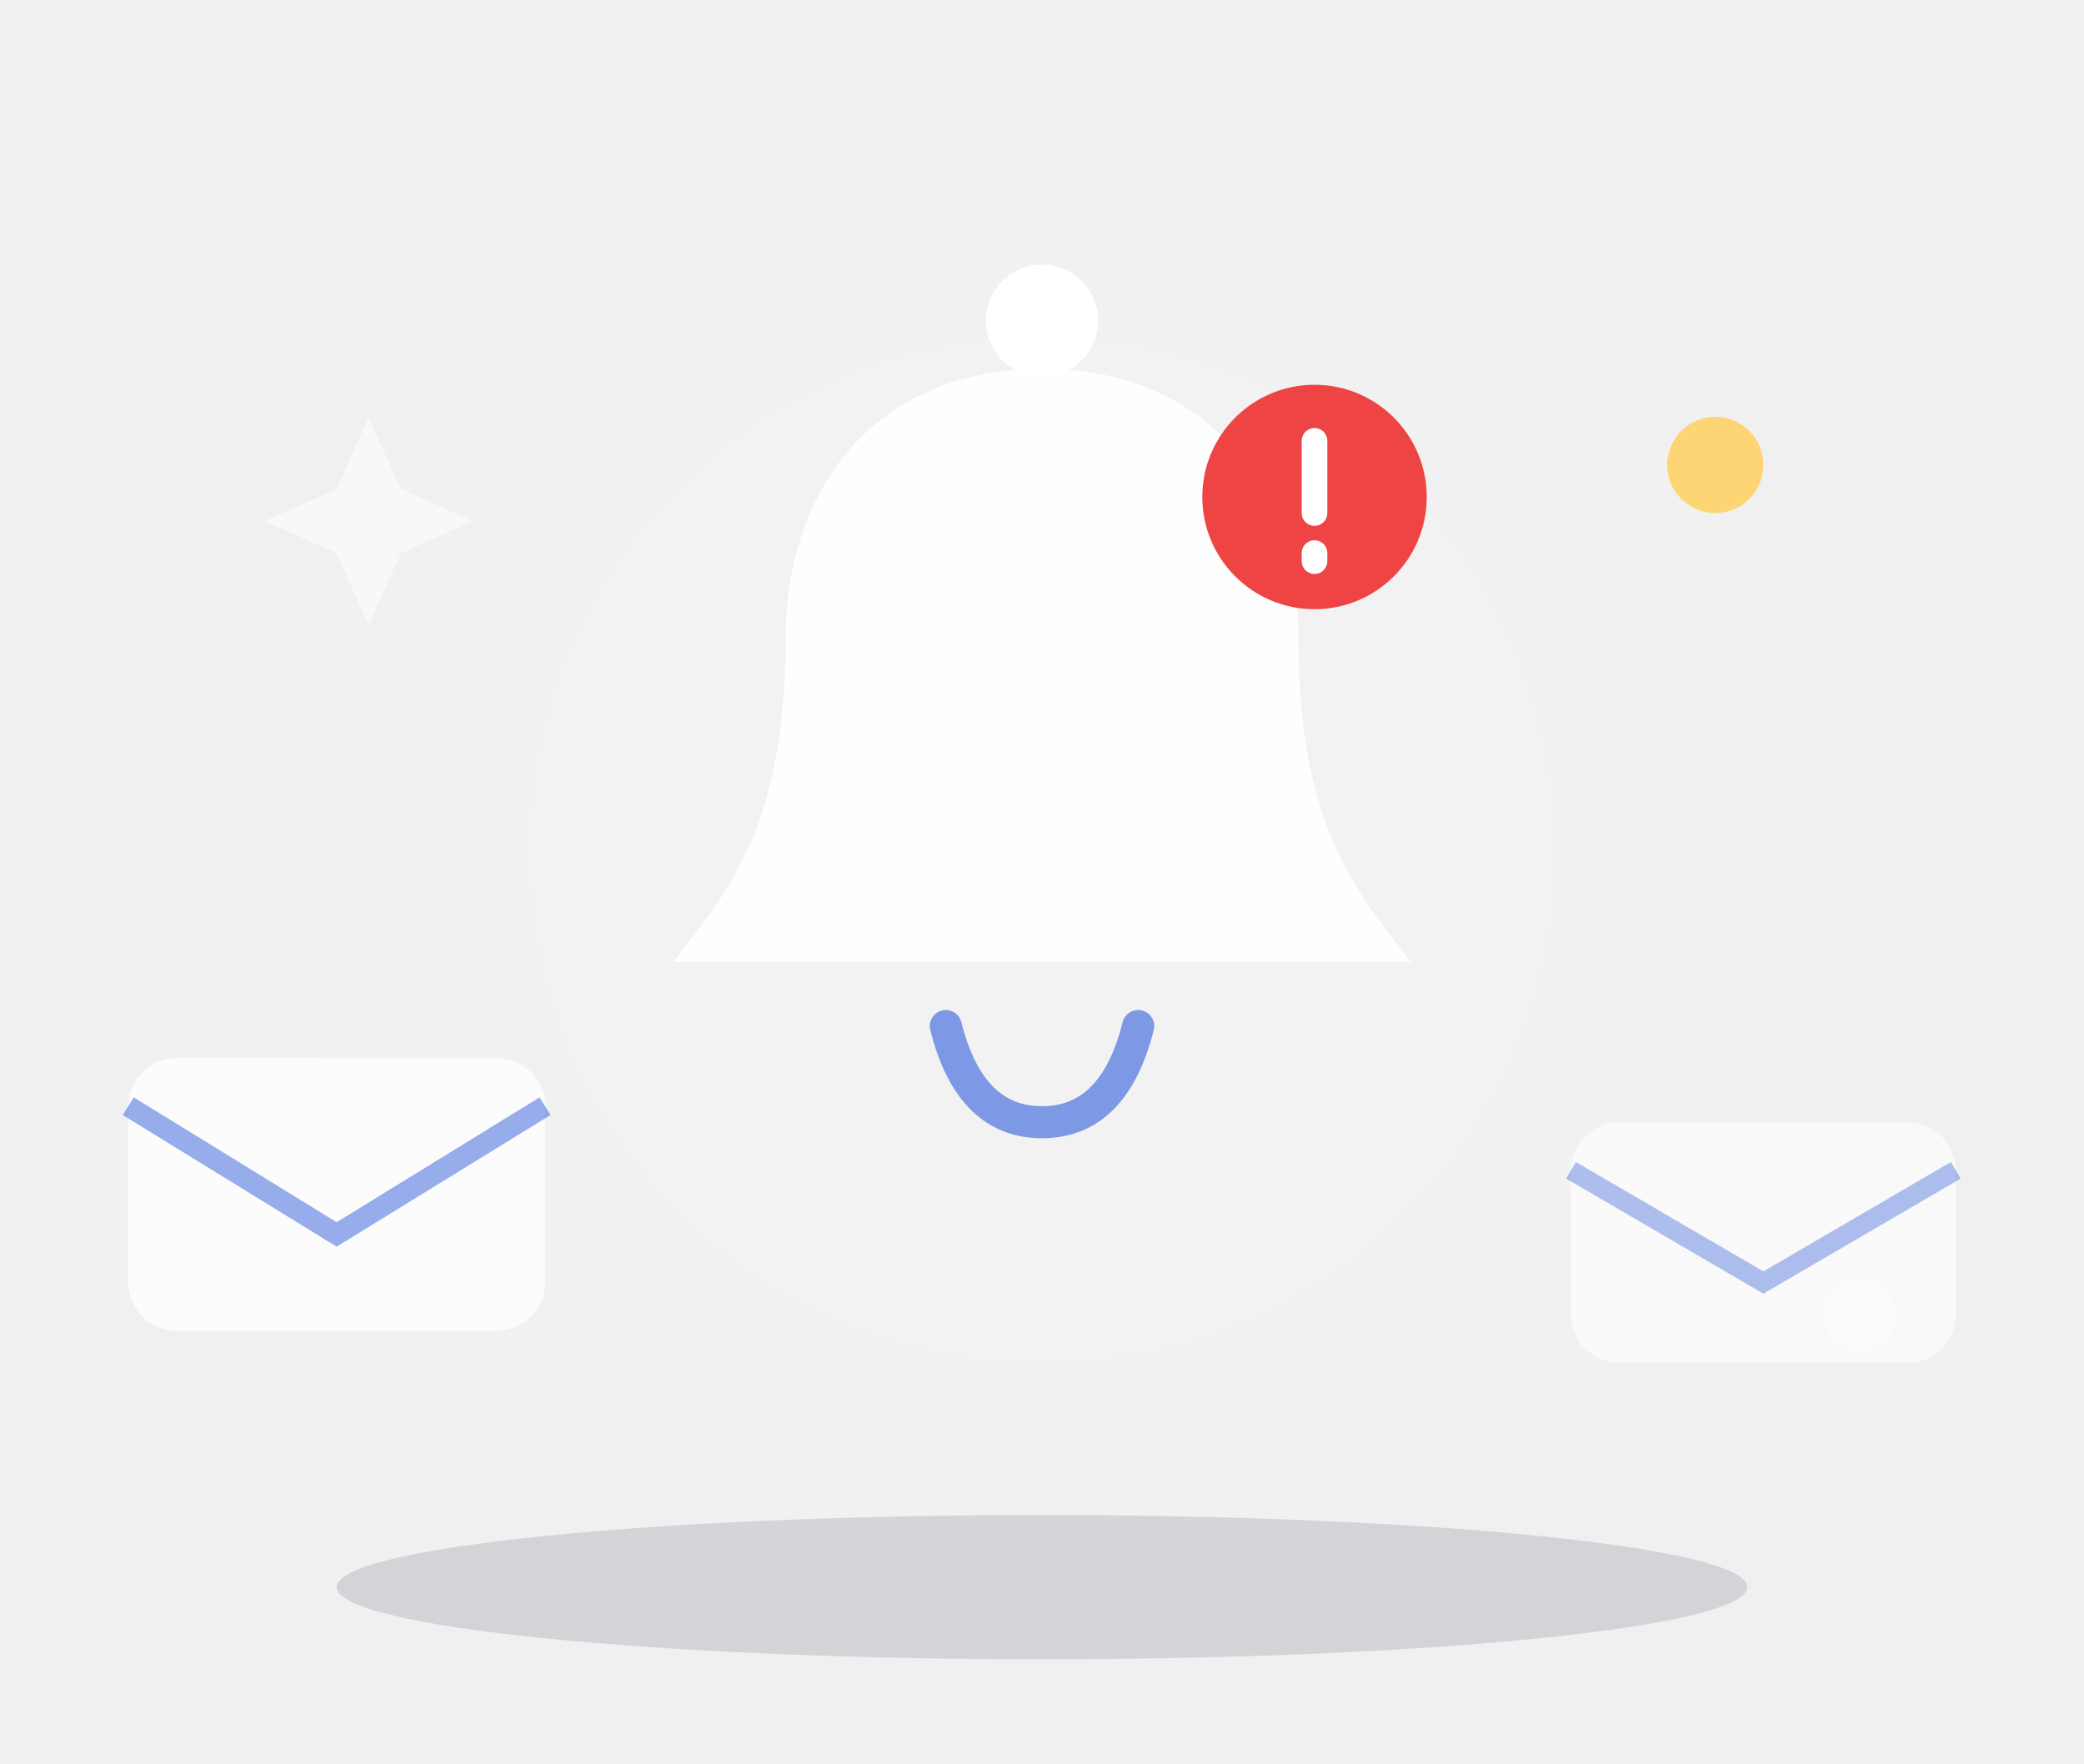
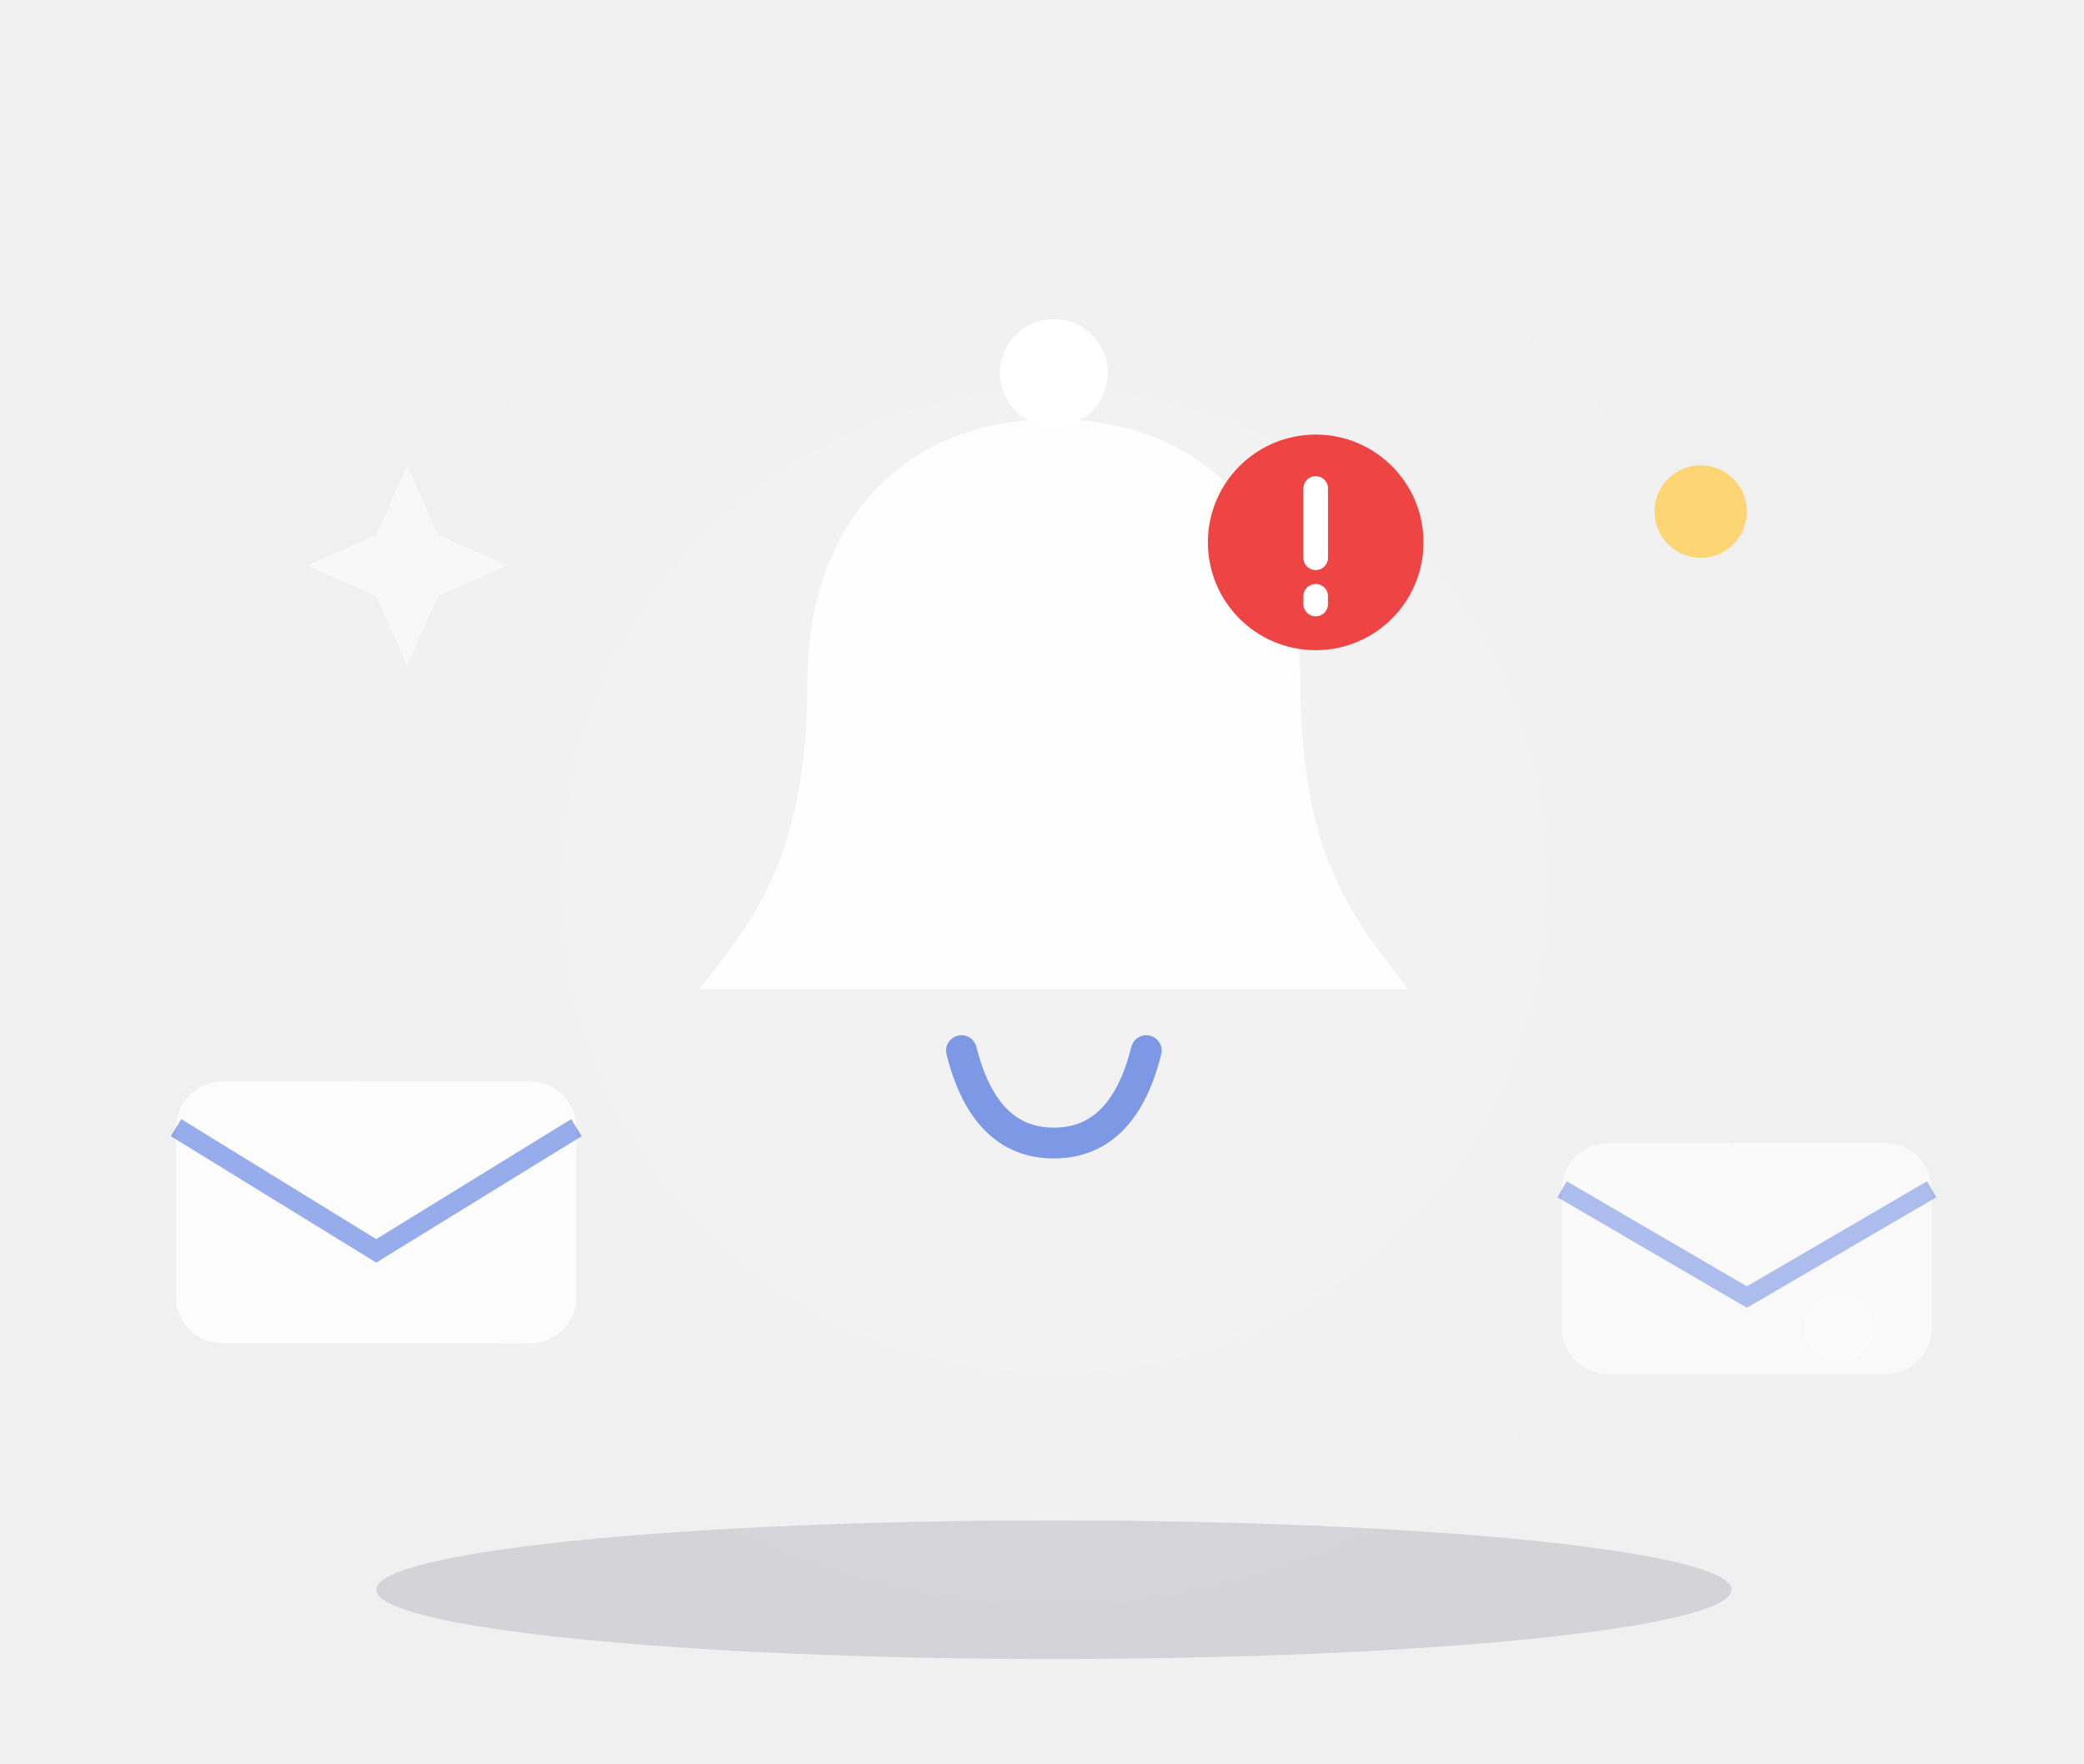
- <svg xmlns="http://www.w3.org/2000/svg" viewBox="0 0 260 220" aria-hidden="true" focusable="false">
-   <circle cx="130" cy="106" r="94" fill="#ffffff" opacity=".10" />
-   <circle cx="130" cy="106" r="64" fill="#ffffff" opacity=".07" />
-   <ellipse cx="130" cy="198" rx="88" ry="9" fill="#1b1030" opacity=".13" />
-   <g>
-     <path d="M130 46c-20 0-32 14-32 34 0 24-8 32-14 40h92c-6-8-14-16-14-40 0-20-12-34-32-34z" fill="#ffffff" opacity=".95" />
-     <path d="M118 128c2 8 6 12 12 12s10-4 12-12" fill="none" stroke="#1d4ed8" stroke-width="4" stroke-linecap="round" opacity=".55" />
-     <circle cx="130" cy="40" r="7" fill="#ffffff" />
-     <circle cx="164" cy="62" r="14" fill="#ef4444" />
-     <path d="M164 55v9M164 69v1" stroke="#ffffff" stroke-width="3.2" stroke-linecap="round" />
+ <svg xmlns="http://www.w3.org/2000/svg" viewBox="0 0 260 220" aria-hidden="true" focusable="false" data-norm="notifications">
+   <g transform="translate(6.59 8.10) scale(0.9607)">
+     <circle cx="130" cy="106" r="94" fill="#ffffff" opacity=".10" />
+     <circle cx="130" cy="106" r="64" fill="#ffffff" opacity=".07" />
+     <ellipse cx="130" cy="198" rx="88" ry="9" fill="#1b1030" opacity=".13" />
+     <g>
+       <path d="M130 46c-20 0-32 14-32 34 0 24-8 32-14 40h92c-6-8-14-16-14-40 0-20-12-34-32-34z" fill="#ffffff" opacity=".95" />
+       <path d="M118 128c2 8 6 12 12 12s10-4 12-12" fill="none" stroke="#1d4ed8" stroke-width="4" stroke-linecap="round" opacity=".55" />
+       <circle cx="130" cy="40" r="7" fill="#ffffff" />
+       <circle cx="164" cy="62" r="14" fill="#ef4444" />
+       <path d="M164 55v9M164 69v1" stroke="#ffffff" stroke-width="3.2" stroke-linecap="round" />
+     </g>
+     <g>
+       <rect x="16" y="132" width="52" height="34" rx="6" fill="#ffffff" opacity=".78" />
+       <path d="M16 138l26 16 26-16" stroke="#1d4ed8" stroke-width="2.6" fill="none" opacity=".45" />
+     </g>
+     <g>
+       <rect x="196" y="140" width="48" height="30" rx="6" fill="#ffffff" opacity=".62" />
+       <path d="M196 146l24 14 24-14" stroke="#1d4ed8" stroke-width="2.4" fill="none" opacity=".35" />
+     </g>
+     <path d="M46 52l4 9 9 4-9 4-4 9-4-9-9-4 9-4z" fill="#ffffff" opacity=".5" />
+     <circle cx="232" cy="164" r="4.5" fill="#ffffff" opacity=".38" />
+     <circle cx="214" cy="58" r="6" fill="#ffd166" opacity=".9" />
  </g>
-   <g>
-     <rect x="16" y="132" width="52" height="34" rx="6" fill="#ffffff" opacity=".78" />
-     <path d="M16 138l26 16 26-16" stroke="#1d4ed8" stroke-width="2.6" fill="none" opacity=".45" />
-   </g>
-   <g>
-     <rect x="196" y="140" width="48" height="30" rx="6" fill="#ffffff" opacity=".62" />
-     <path d="M196 146l24 14 24-14" stroke="#1d4ed8" stroke-width="2.4" fill="none" opacity=".35" />
-   </g>
-   <path d="M46 52l4 9 9 4-9 4-4 9-4-9-9-4 9-4z" fill="#ffffff" opacity=".5" />
-   <circle cx="232" cy="164" r="4.5" fill="#ffffff" opacity=".38" />
-   <circle cx="214" cy="58" r="6" fill="#ffd166" opacity=".9" />
</svg>
